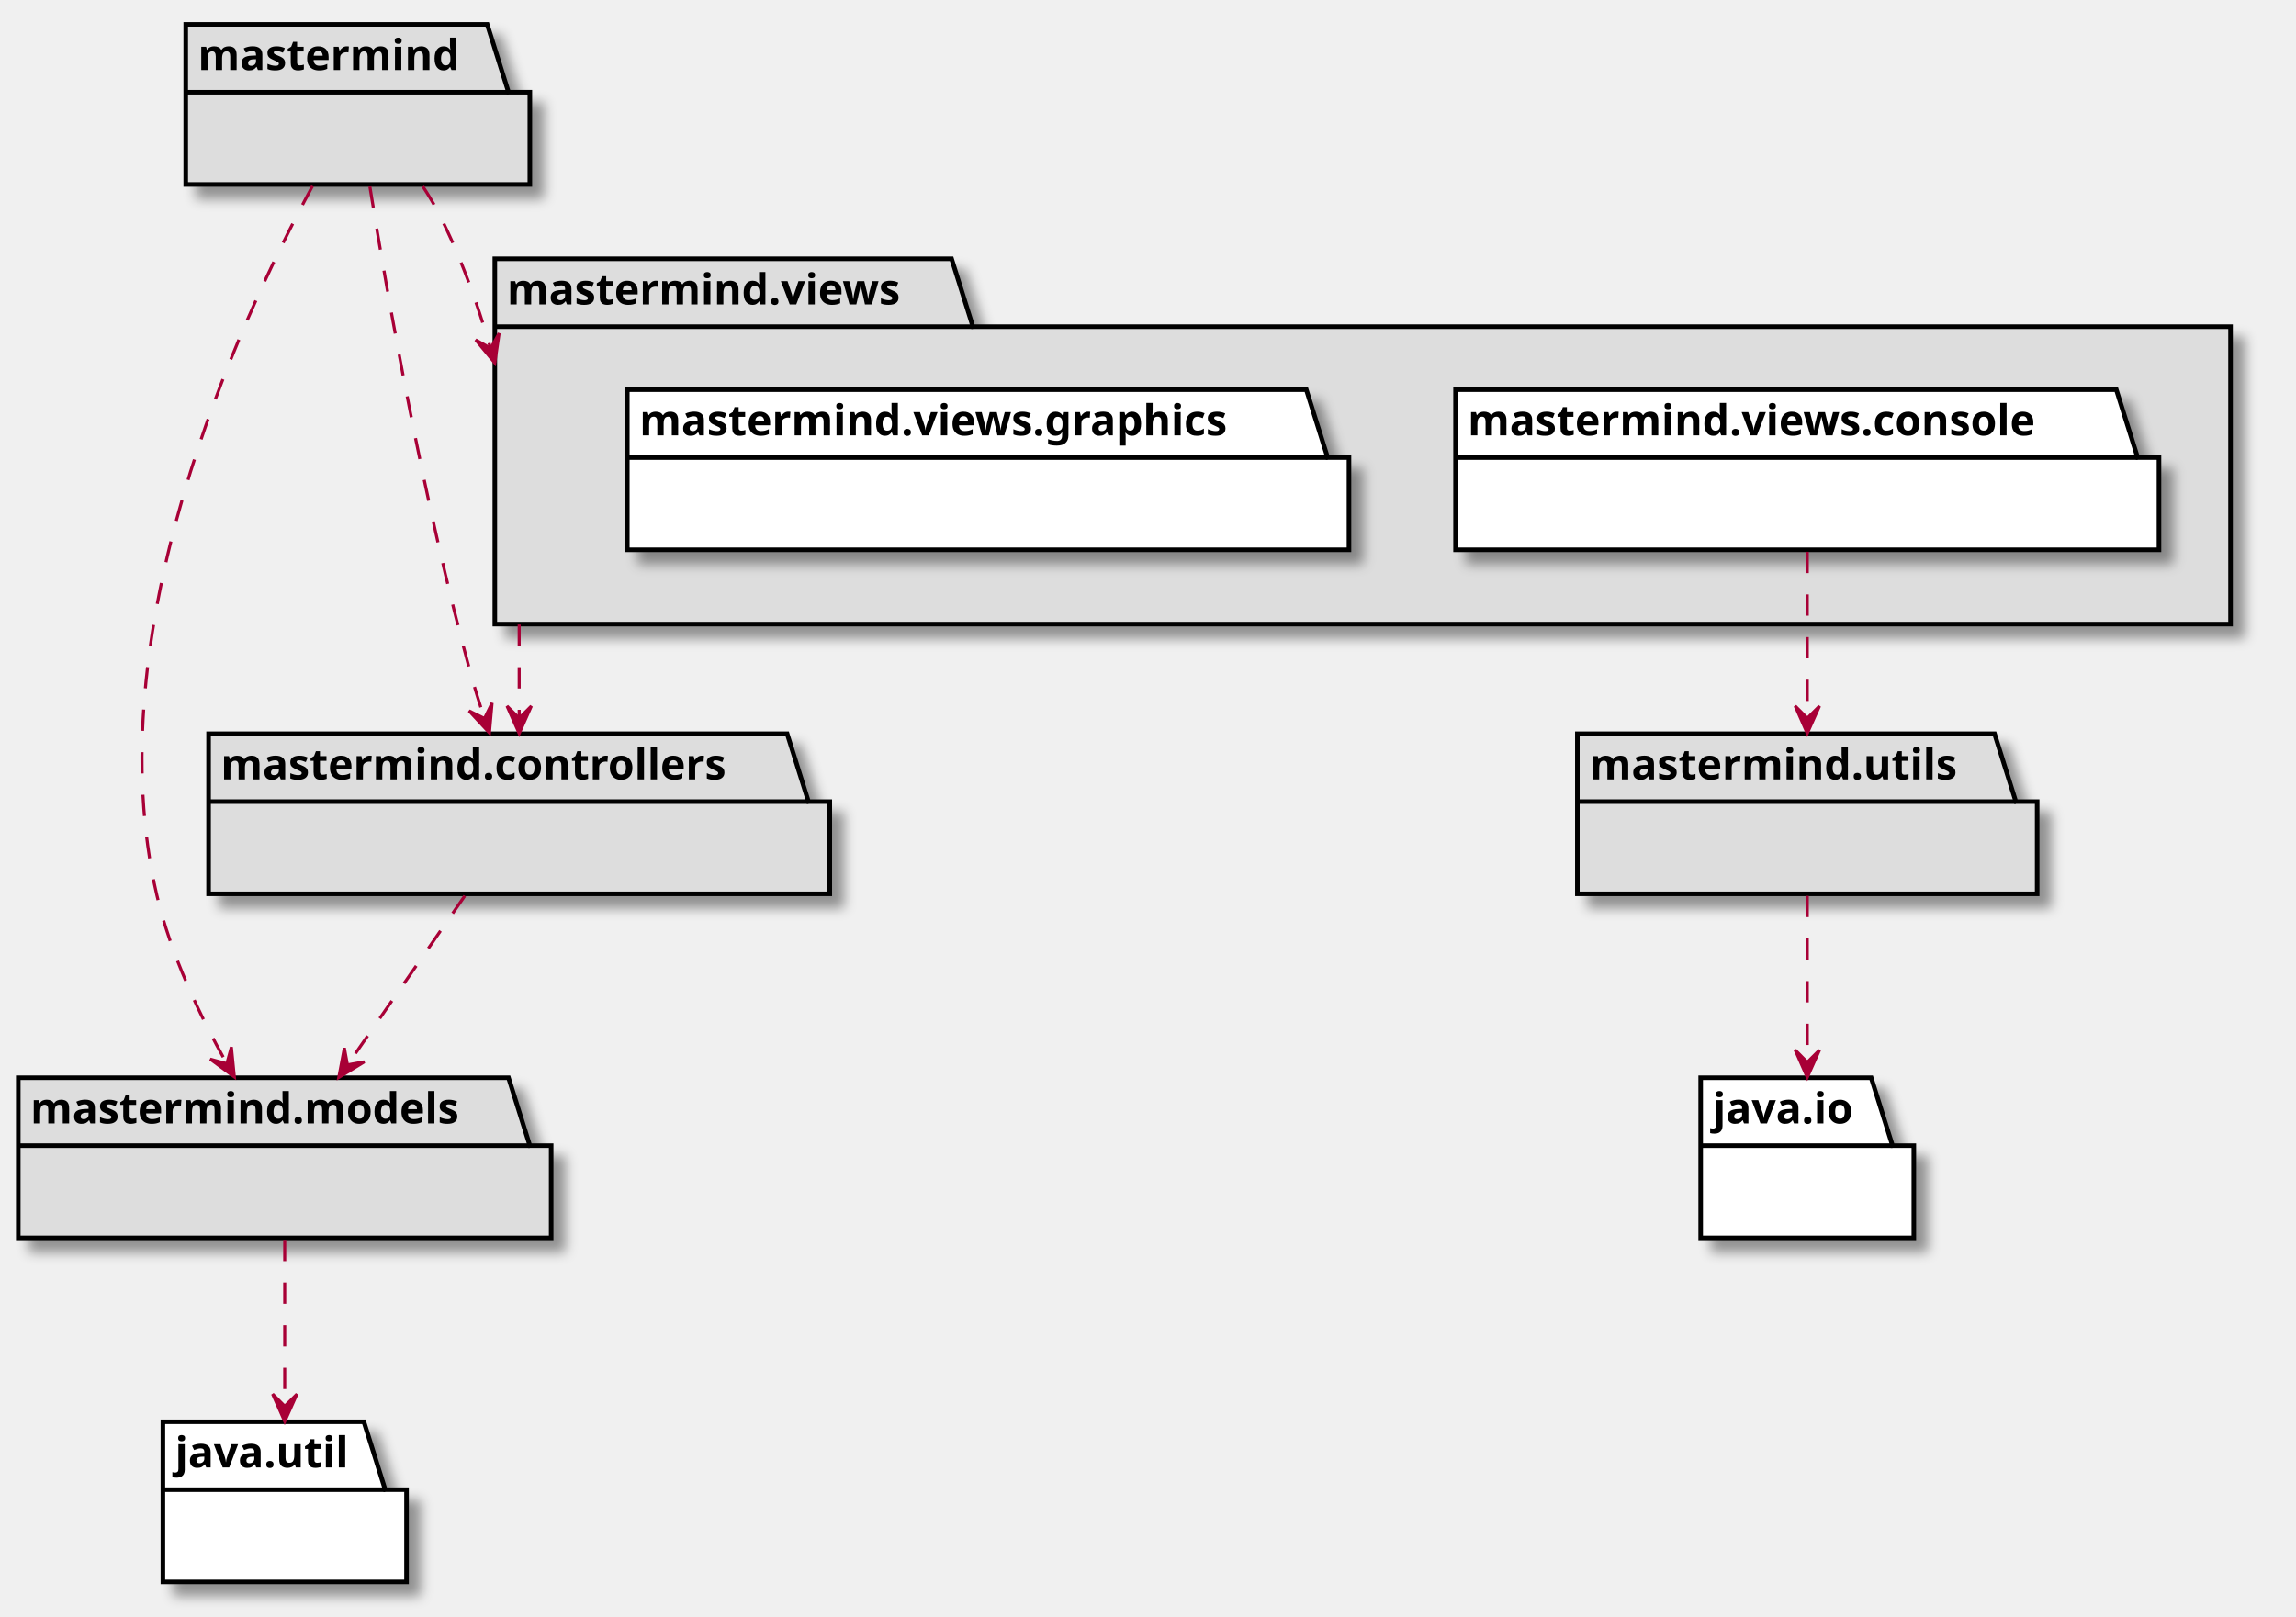
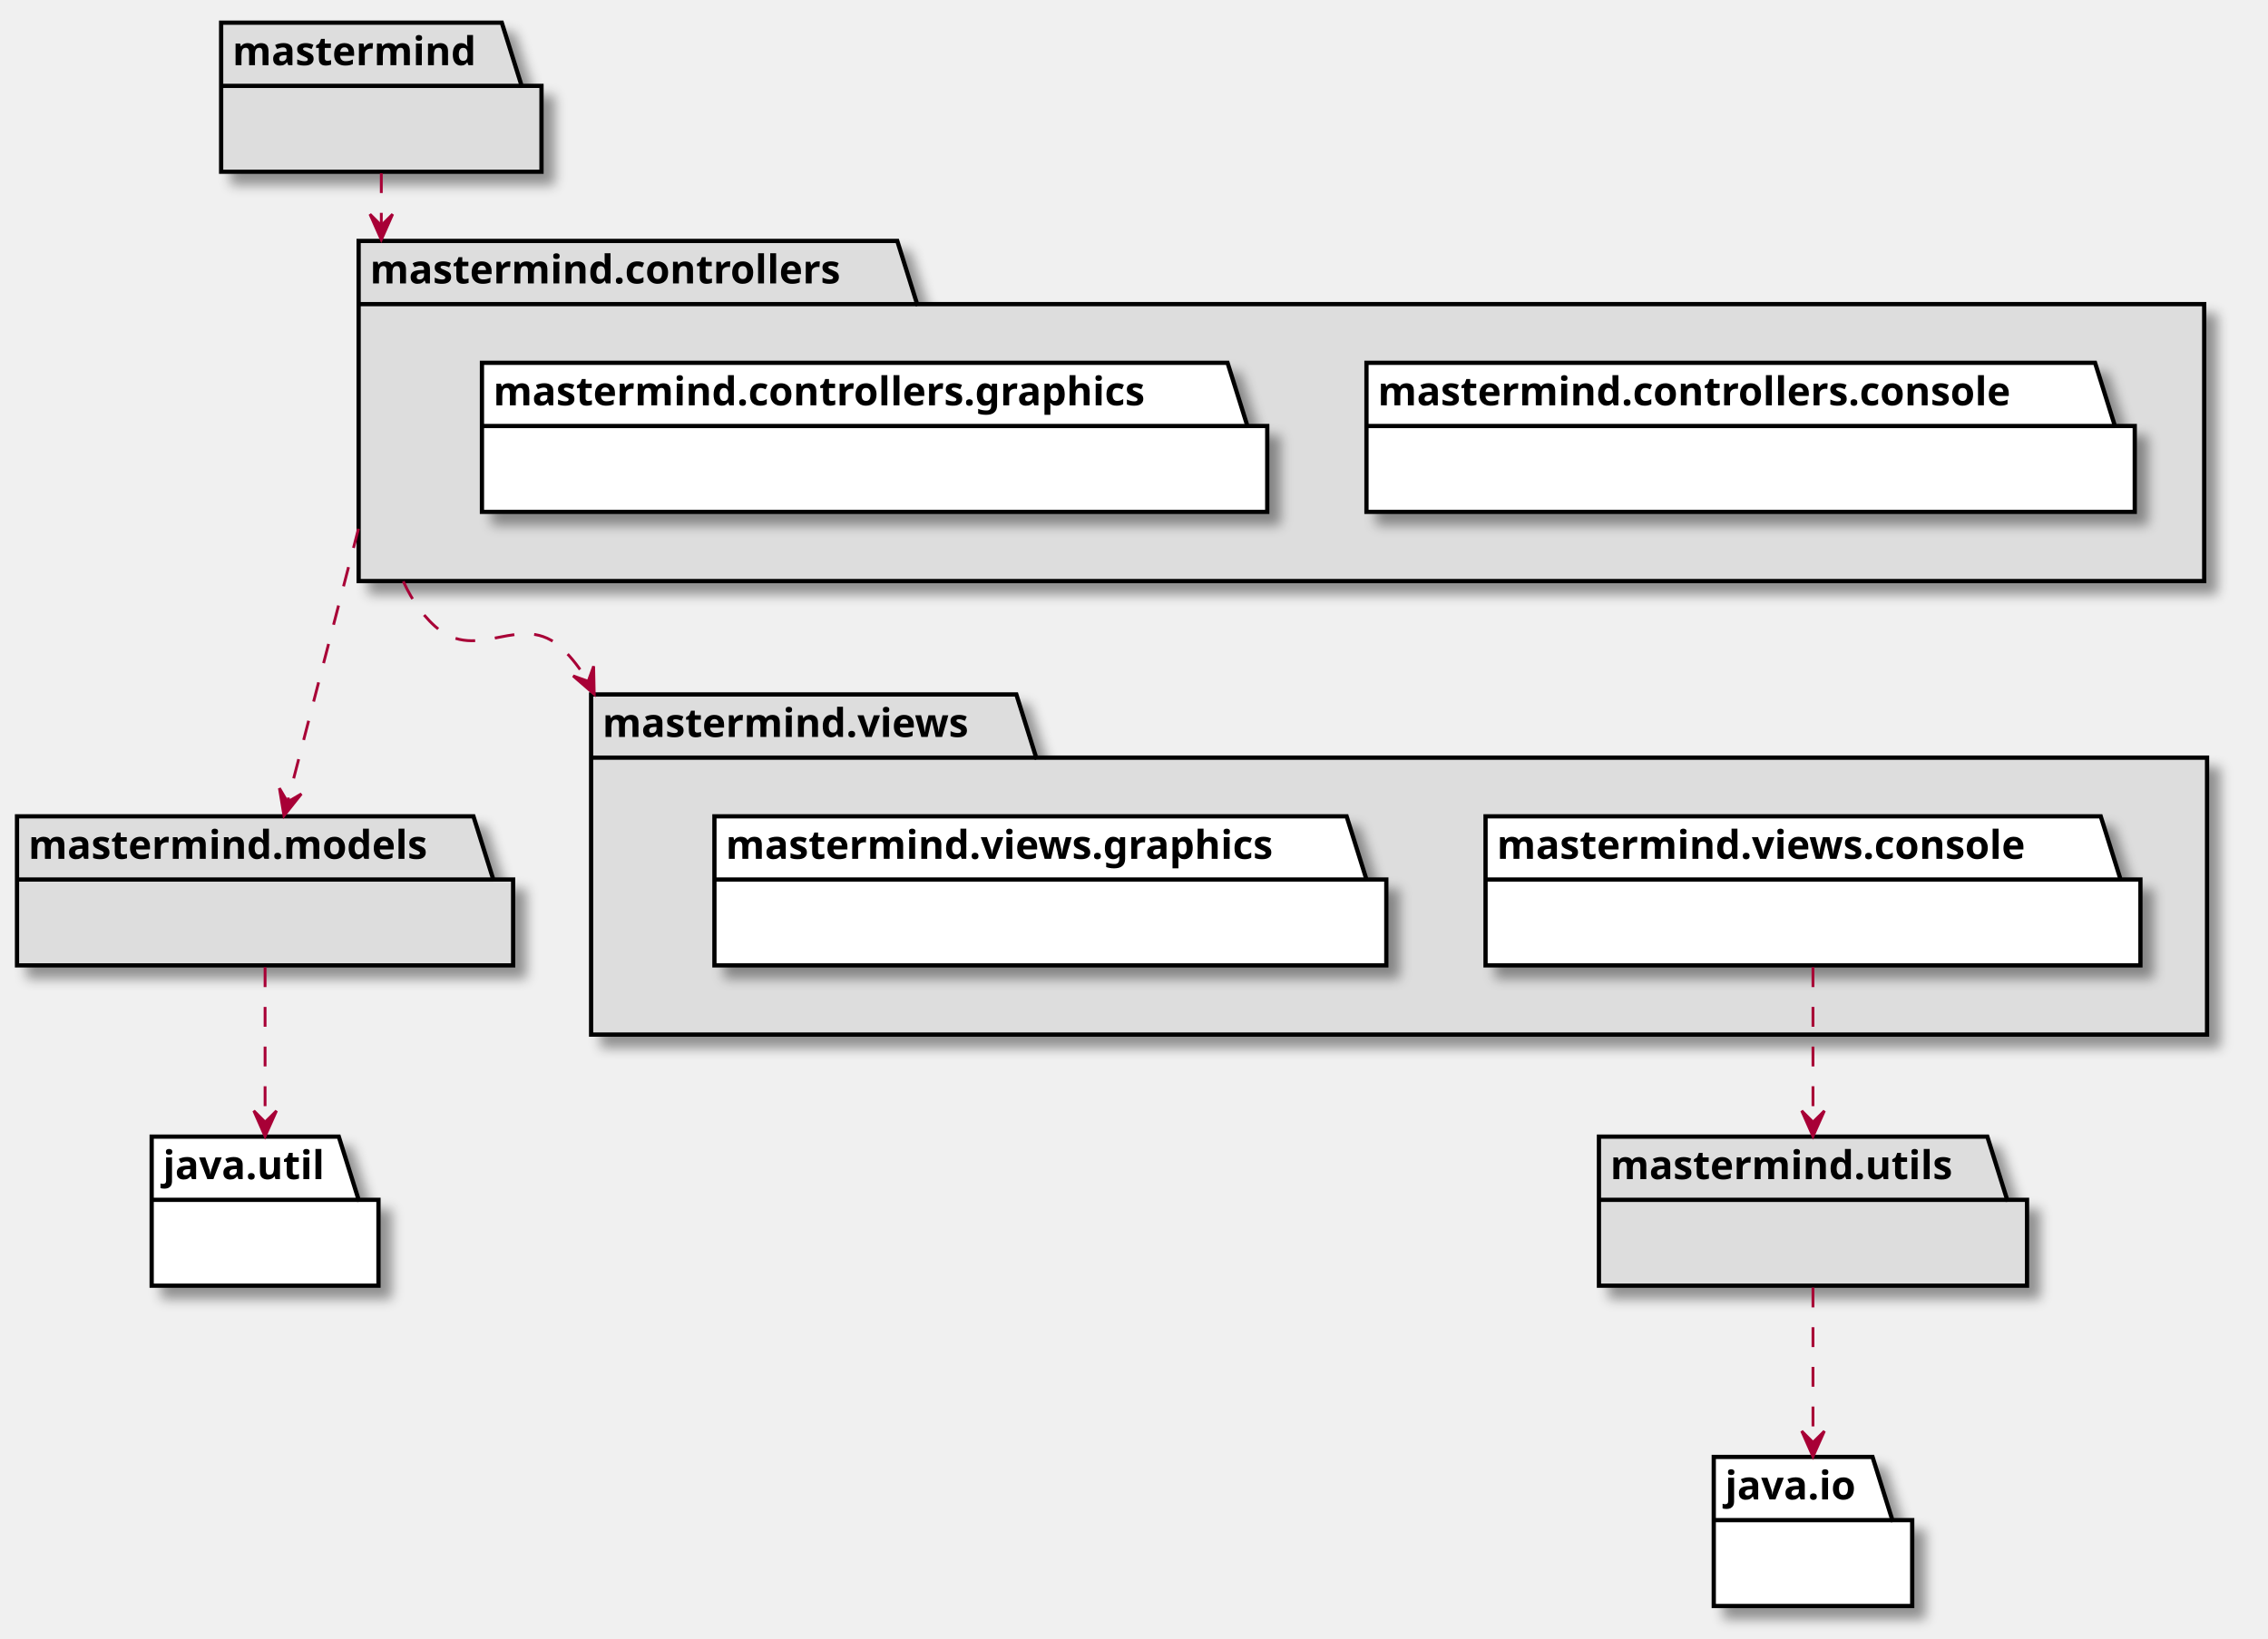
- <svg xmlns="http://www.w3.org/2000/svg" contentScriptType="application/ecmascript" contentStyleType="text/css" height="531px" preserveAspectRatio="none" style="width:754px;height:531px;" version="1.1" viewBox="0 0 754 531" width="754px" zoomAndPan="magnify">
+ <svg xmlns="http://www.w3.org/2000/svg" contentScriptType="application/ecmascript" contentStyleType="text/css" height="578px" preserveAspectRatio="none" style="width:800px;height:578px;" version="1.1" viewBox="0 0 800 578" width="800px" zoomAndPan="magnify">
  <defs>
-     <filter height="300%" id="f8qbgdsub1dnr" width="300%" x="-1" y="-1">
+     <filter height="300%" id="f4n0ecgn818bs" width="300%" x="-1" y="-1">
      <feGaussianBlur result="blurOut" stdDeviation="2.0" />
      <feColorMatrix in="blurOut" result="blurOut2" type="matrix" values="0 0 0 0 0 0 0 0 0 0 0 0 0 0 0 0 0 0 .4 0" />
      <feOffset dx="4.0" dy="4.0" in="blurOut2" result="blurOut3" />
      <feBlend in="SourceGraphic" in2="blurOut3" mode="normal" />
    </filter>
  </defs>
  <g>
-     <polygon fill="#DDDDDD" filter="url(#f8qbgdsub1dnr)" points="162.5,85,312.5,85,319.5,107.297,732.5,107.297,732.5,205,162.5,205,162.5,85" style="stroke: #000000; stroke-width: 1.5;" />
-     <line style="stroke: #000000; stroke-width: 1.5;" x1="162.5" x2="319.5" y1="107.297" y2="107.297" />
-     <text fill="#000000" font-family="sans-serif" font-size="14" font-weight="bold" lengthAdjust="spacingAndGlyphs" textLength="144" x="166.5" y="99.995">mastermind.views</text>
-     <polygon fill="#DDDDDD" filter="url(#f8qbgdsub1dnr)" points="61,8,160,8,167,30.297,174,30.297,174,60.594,61,60.594,61,8" style="stroke: #000000; stroke-width: 1.5;" />
-     <line style="stroke: #000000; stroke-width: 1.5;" x1="61" x2="167" y1="30.297" y2="30.297" />
-     <text fill="#000000" font-family="sans-serif" font-size="14" font-weight="bold" lengthAdjust="spacingAndGlyphs" textLength="93" x="65" y="22.995">mastermind</text>
-     <polygon fill="#DDDDDD" filter="url(#f8qbgdsub1dnr)" points="68.5,241,258.5,241,265.5,263.297,272.5,263.297,272.5,293.594,68.5,293.594,68.5,241" style="stroke: #000000; stroke-width: 1.5;" />
-     <line style="stroke: #000000; stroke-width: 1.5;" x1="68.5" x2="265.5" y1="263.297" y2="263.297" />
-     <text fill="#000000" font-family="sans-serif" font-size="14" font-weight="bold" lengthAdjust="spacingAndGlyphs" textLength="184" x="72.5" y="255.995">mastermind.controllers</text>
-     <polygon fill="#DDDDDD" filter="url(#f8qbgdsub1dnr)" points="6,354,167,354,174,376.297,181,376.297,181,406.594,6,406.594,6,354" style="stroke: #000000; stroke-width: 1.5;" />
-     <line style="stroke: #000000; stroke-width: 1.5;" x1="6" x2="174" y1="376.297" y2="376.297" />
-     <text fill="#000000" font-family="sans-serif" font-size="14" font-weight="bold" lengthAdjust="spacingAndGlyphs" textLength="155" x="10" y="368.995">mastermind.models</text>
-     <polygon fill="#FFFFFF" filter="url(#f8qbgdsub1dnr)" points="53.5,467,119.5,467,126.5,489.297,133.5,489.297,133.5,519.594,53.5,519.594,53.5,467" style="stroke: #000000; stroke-width: 1.5;" />
-     <line style="stroke: #000000; stroke-width: 1.5;" x1="53.5" x2="126.5" y1="489.297" y2="489.297" />
-     <text fill="#000000" font-family="sans-serif" font-size="14" font-weight="bold" lengthAdjust="spacingAndGlyphs" textLength="60" x="57.5" y="481.995">java.util</text>
-     <polygon fill="#DDDDDD" filter="url(#f8qbgdsub1dnr)" points="518,241,655,241,662,263.297,669,263.297,669,293.594,518,293.594,518,241" style="stroke: #000000; stroke-width: 1.5;" />
-     <line style="stroke: #000000; stroke-width: 1.5;" x1="518" x2="662" y1="263.297" y2="263.297" />
-     <text fill="#000000" font-family="sans-serif" font-size="14" font-weight="bold" lengthAdjust="spacingAndGlyphs" textLength="131" x="522" y="255.995">mastermind.utils</text>
-     <polygon fill="#FFFFFF" filter="url(#f8qbgdsub1dnr)" points="558.5,354,614.5,354,621.5,376.297,628.5,376.297,628.5,406.594,558.5,406.594,558.5,354" style="stroke: #000000; stroke-width: 1.5;" />
-     <line style="stroke: #000000; stroke-width: 1.5;" x1="558.5" x2="621.5" y1="376.297" y2="376.297" />
-     <text fill="#000000" font-family="sans-serif" font-size="14" font-weight="bold" lengthAdjust="spacingAndGlyphs" textLength="50" x="562.5" y="368.995">java.io</text>
-     <polygon fill="#FFFFFF" filter="url(#f8qbgdsub1dnr)" points="478,128,695,128,702,150.297,709,150.297,709,180.594,478,180.594,478,128" style="stroke: #000000; stroke-width: 1.5;" />
-     <line style="stroke: #000000; stroke-width: 1.5;" x1="478" x2="702" y1="150.297" y2="150.297" />
-     <text fill="#000000" font-family="sans-serif" font-size="14" font-weight="bold" lengthAdjust="spacingAndGlyphs" textLength="211" x="482" y="142.995">mastermind.views.console</text>
-     <polygon fill="#FFFFFF" filter="url(#f8qbgdsub1dnr)" points="206,128,429,128,436,150.297,443,150.297,443,180.594,206,180.594,206,128" style="stroke: #000000; stroke-width: 1.5;" />
-     <line style="stroke: #000000; stroke-width: 1.5;" x1="206" x2="436" y1="150.297" y2="150.297" />
-     <text fill="#000000" font-family="sans-serif" font-size="14" font-weight="bold" lengthAdjust="spacingAndGlyphs" textLength="217" x="210" y="142.995">mastermind.views.graphics</text>
-     <path d="M121.46,61.27 C127.26,97.34 139.09,164.78 154.5,221 C155.83,225.85 157.41,230.92 159.06,235.85 " fill="none" id="mastermind-mastermind.controllers" style="stroke: #A80036; stroke-width: 1.0; stroke-dasharray: 7.0,7.0;" />
-     <polygon fill="#A80036" points="160.72,240.71,161.598,230.9,159.105,235.978,154.027,233.485,160.72,240.71" style="stroke: #A80036; stroke-width: 1.0;" />
-     <path d="M102.63,61.09 C77.59,107.41 31.58,208.28 51.5,294 C56.02,313.44 65.6,333.54 74.48,349.37 " fill="none" id="mastermind-mastermind.models" style="stroke: #A80036; stroke-width: 1.0; stroke-dasharray: 7.0,7.0;" />
-     <polygon fill="#A80036" points="76.96,353.72,75.985,343.92,74.487,349.374,69.032,347.876,76.96,353.72" style="stroke: #A80036; stroke-width: 1.0;" />
-     <path d="M138.86,61.24 C140.55,63.78 142.13,66.39 143.5,69 C147.947,77.45 151.824,86.763 155.146,96.026 C156.807,100.657 158.329,105.276 159.714,109.768 C160.407,112.014 161.065,114.228 161.69,116.396 C161.846,116.938 162,117.477 162.152,118.013 C162.227,118.282 162.303,118.549 162.378,118.815 C162.415,118.949 162.453,119.082 162.49,119.214 " fill="none" id="mastermind-mastermind.views" style="stroke: #A80036; stroke-width: 1.0; stroke-dasharray: 7.0,7.0;" />
-     <polygon fill="#A80036" points="162.49,119.214,163.916,109.469,161.142,114.399,156.212,111.625,162.49,119.214" style="stroke: #A80036; stroke-width: 1.0;" />
-     <path d="M152.64,294.24 C141.17,310.78 126.24,332.31 114.24,349.6 " fill="none" id="mastermind.controllers-mastermind.models" style="stroke: #A80036; stroke-width: 1.0; stroke-dasharray: 7.0,7.0;" />
-     <polygon fill="#A80036" points="111.26,353.89,119.667,348.76,114.102,349.776,113.085,344.212,111.26,353.89" style="stroke: #A80036; stroke-width: 1.0;" />
-     <path d="M93.5,407.24 C93.5,423.5 93.5,444.58 93.5,461.71 " fill="none" id="mastermind.models-java.util" style="stroke: #A80036; stroke-width: 1.0; stroke-dasharray: 7.0,7.0;" />
-     <polygon fill="#A80036" points="93.5,466.89,97.526,457.901,93.514,461.89,89.526,457.879,93.5,466.89" style="stroke: #A80036; stroke-width: 1.0;" />
-     <path d="M593.5,294.24 C593.5,310.5 593.5,331.58 593.5,348.71 " fill="none" id="mastermind.utils-java.io" style="stroke: #A80036; stroke-width: 1.0; stroke-dasharray: 7.0,7.0;" />
-     <polygon fill="#A80036" points="593.5,353.89,597.526,344.901,593.514,348.89,589.526,344.879,593.5,353.89" style="stroke: #A80036; stroke-width: 1.0;" />
-     <path d="M170.5,205.138 C170.5,205.69 170.5,206.242 170.5,206.794 C170.5,207.899 170.5,209.007 170.5,210.114 C170.5,218.977 170.5,227.87 170.5,235.89 " fill="none" id="mastermind.views-mastermind.controllers" style="stroke: #A80036; stroke-width: 1.0; stroke-dasharray: 7.0,7.0;" />
-     <polygon fill="#A80036" points="170.5,240.9,174.5,231.9,170.5,235.9,166.5,231.9,170.5,240.9" style="stroke: #A80036; stroke-width: 1.0;" />
-     <path d="M593.5,181.24 C593.5,197.5 593.5,218.58 593.5,235.71 " fill="none" id="mastermind.views.console-mastermind.utils" style="stroke: #A80036; stroke-width: 1.0; stroke-dasharray: 7.0,7.0;" />
-     <polygon fill="#A80036" points="593.5,240.89,597.526,231.901,593.514,235.89,589.526,231.879,593.5,240.89" style="stroke: #A80036; stroke-width: 1.0;" />
+     <polygon fill="#DDDDDD" filter="url(#f4n0ecgn818bs)" points="126.5,85,316.5,85,323.5,107.297,777.5,107.297,777.5,205,126.5,205,126.5,85" style="stroke: #000000; stroke-width: 1.5;" />
+     <line style="stroke: #000000; stroke-width: 1.5;" x1="126.5" x2="323.5" y1="107.297" y2="107.297" />
+     <text fill="#000000" font-family="sans-serif" font-size="14" font-weight="bold" lengthAdjust="spacingAndGlyphs" textLength="184" x="130.5" y="99.995">mastermind.controllers</text>
+     <polygon fill="#DDDDDD" filter="url(#f4n0ecgn818bs)" points="208.5,245,358.5,245,365.5,267.297,778.5,267.297,778.5,365,208.5,365,208.5,245" style="stroke: #000000; stroke-width: 1.5;" />
+     <line style="stroke: #000000; stroke-width: 1.5;" x1="208.5" x2="365.5" y1="267.297" y2="267.297" />
+     <text fill="#000000" font-family="sans-serif" font-size="14" font-weight="bold" lengthAdjust="spacingAndGlyphs" textLength="144" x="212.5" y="259.995">mastermind.views</text>
+     <polygon fill="#DDDDDD" filter="url(#f4n0ecgn818bs)" points="78,8,177,8,184,30.297,191,30.297,191,60.594,78,60.594,78,8" style="stroke: #000000; stroke-width: 1.5;" />
+     <line style="stroke: #000000; stroke-width: 1.5;" x1="78" x2="184" y1="30.297" y2="30.297" />
+     <text fill="#000000" font-family="sans-serif" font-size="14" font-weight="bold" lengthAdjust="spacingAndGlyphs" textLength="93" x="82" y="22.995">mastermind</text>
+     <polygon fill="#FFFFFF" filter="url(#f4n0ecgn818bs)" points="482,128,739,128,746,150.297,753,150.297,753,180.594,482,180.594,482,128" style="stroke: #000000; stroke-width: 1.5;" />
+     <line style="stroke: #000000; stroke-width: 1.5;" x1="482" x2="746" y1="150.297" y2="150.297" />
+     <text fill="#000000" font-family="sans-serif" font-size="14" font-weight="bold" lengthAdjust="spacingAndGlyphs" textLength="251" x="486" y="142.995">mastermind.controllers.console</text>
+     <polygon fill="#FFFFFF" filter="url(#f4n0ecgn818bs)" points="170,128,433,128,440,150.297,447,150.297,447,180.594,170,180.594,170,128" style="stroke: #000000; stroke-width: 1.5;" />
+     <line style="stroke: #000000; stroke-width: 1.5;" x1="170" x2="440" y1="150.297" y2="150.297" />
+     <text fill="#000000" font-family="sans-serif" font-size="14" font-weight="bold" lengthAdjust="spacingAndGlyphs" textLength="257" x="174" y="142.995">mastermind.controllers.graphics</text>
+     <polygon fill="#DDDDDD" filter="url(#f4n0ecgn818bs)" points="6,288,167,288,174,310.297,181,310.297,181,340.594,6,340.594,6,288" style="stroke: #000000; stroke-width: 1.5;" />
+     <line style="stroke: #000000; stroke-width: 1.5;" x1="6" x2="174" y1="310.297" y2="310.297" />
+     <text fill="#000000" font-family="sans-serif" font-size="14" font-weight="bold" lengthAdjust="spacingAndGlyphs" textLength="155" x="10" y="302.995">mastermind.models</text>
+     <polygon fill="#FFFFFF" filter="url(#f4n0ecgn818bs)" points="53.5,401,119.5,401,126.5,423.297,133.5,423.297,133.5,453.594,53.5,453.594,53.5,401" style="stroke: #000000; stroke-width: 1.5;" />
+     <line style="stroke: #000000; stroke-width: 1.5;" x1="53.5" x2="126.5" y1="423.297" y2="423.297" />
+     <text fill="#000000" font-family="sans-serif" font-size="14" font-weight="bold" lengthAdjust="spacingAndGlyphs" textLength="60" x="57.5" y="415.995">java.util</text>
+     <polygon fill="#DDDDDD" filter="url(#f4n0ecgn818bs)" points="564,401,701,401,708,423.297,715,423.297,715,453.594,564,453.594,564,401" style="stroke: #000000; stroke-width: 1.5;" />
+     <line style="stroke: #000000; stroke-width: 1.5;" x1="564" x2="708" y1="423.297" y2="423.297" />
+     <text fill="#000000" font-family="sans-serif" font-size="14" font-weight="bold" lengthAdjust="spacingAndGlyphs" textLength="131" x="568" y="415.995">mastermind.utils</text>
+     <polygon fill="#FFFFFF" filter="url(#f4n0ecgn818bs)" points="604.5,514,660.5,514,667.5,536.297,674.5,536.297,674.5,566.594,604.5,566.594,604.5,514" style="stroke: #000000; stroke-width: 1.5;" />
+     <line style="stroke: #000000; stroke-width: 1.5;" x1="604.5" x2="667.5" y1="536.297" y2="536.297" />
+     <text fill="#000000" font-family="sans-serif" font-size="14" font-weight="bold" lengthAdjust="spacingAndGlyphs" textLength="50" x="608.5" y="528.995">java.io</text>
+     <polygon fill="#FFFFFF" filter="url(#f4n0ecgn818bs)" points="524,288,741,288,748,310.297,755,310.297,755,340.594,524,340.594,524,288" style="stroke: #000000; stroke-width: 1.5;" />
+     <line style="stroke: #000000; stroke-width: 1.5;" x1="524" x2="748" y1="310.297" y2="310.297" />
+     <text fill="#000000" font-family="sans-serif" font-size="14" font-weight="bold" lengthAdjust="spacingAndGlyphs" textLength="211" x="528" y="302.995">mastermind.views.console</text>
+     <polygon fill="#FFFFFF" filter="url(#f4n0ecgn818bs)" points="252,288,475,288,482,310.297,489,310.297,489,340.594,252,340.594,252,288" style="stroke: #000000; stroke-width: 1.5;" />
+     <line style="stroke: #000000; stroke-width: 1.5;" x1="252" x2="482" y1="310.297" y2="310.297" />
+     <text fill="#000000" font-family="sans-serif" font-size="14" font-weight="bold" lengthAdjust="spacingAndGlyphs" textLength="217" x="256" y="302.995">mastermind.views.graphics</text>
+     <path d="M134.5,61.1 C134.5,65.302 134.5,69.842 134.5,74.576 C134.5,76.942 134.5,79.358 134.5,81.804 C134.5,82.415 134.5,83.028 134.5,83.643 C134.5,83.951 134.5,84.259 134.5,84.567 " fill="none" id="mastermind-mastermind.controllers" style="stroke: #A80036; stroke-width: 1.0; stroke-dasharray: 7.0,7.0;" />
+     <polygon fill="#A80036" points="134.5,84.567,138.5,75.567,134.5,79.567,130.5,75.567,134.5,84.567" style="stroke: #A80036; stroke-width: 1.0;" />
+     <path d="M126.449,186.53 C126.358,186.882 126.266,187.237 126.174,187.593 C125.989,188.306 125.802,189.027 125.612,189.756 C125.234,191.212 124.849,192.7 124.456,194.214 C123.67,197.242 122.856,200.378 122.021,203.595 C115.343,229.333 107.315,260.265 101.48,282.75 " fill="none" id="mastermind.controllers-mastermind.models" style="stroke: #A80036; stroke-width: 1.0; stroke-dasharray: 7.0,7.0;" />
+     <polygon fill="#A80036" points="100.17,287.79,106.303,280.084,101.426,282.95,98.56,278.074,100.17,287.79" style="stroke: #A80036; stroke-width: 1.0;" />
+     <path d="M142.255,205.106 C142.303,205.211 142.351,205.316 142.4,205.421 C142.788,206.26 143.194,207.089 143.619,207.907 C144.47,209.543 145.396,211.134 146.405,212.665 C148.423,215.726 150.77,218.546 153.5,221 C168.61,234.58 183.89,214.88 198.5,229 C201.844,232.231 204.642,235.919 206.977,239.905 C207.56,240.902 208.115,241.917 208.643,242.949 C208.906,243.464 209.163,243.984 209.413,244.508 C209.475,244.639 209.537,244.77 209.599,244.901 " fill="none" id="mastermind.controllers-mastermind.views" style="stroke: #A80036; stroke-width: 1.0; stroke-dasharray: 7.0,7.0;" />
+     <polygon fill="#A80036" points="209.599,244.901,209.396,235.054,207.474,240.375,202.154,238.454,209.599,244.901" style="stroke: #A80036; stroke-width: 1.0;" />
+     <path d="M93.5,341.24 C93.5,357.5 93.5,378.58 93.5,395.71 " fill="none" id="mastermind.models-java.util" style="stroke: #A80036; stroke-width: 1.0; stroke-dasharray: 7.0,7.0;" />
+     <polygon fill="#A80036" points="93.5,400.89,97.526,391.901,93.514,395.89,89.526,391.879,93.5,400.89" style="stroke: #A80036; stroke-width: 1.0;" />
+     <path d="M639.5,454.24 C639.5,470.5 639.5,491.58 639.5,508.71 " fill="none" id="mastermind.utils-java.io" style="stroke: #A80036; stroke-width: 1.0; stroke-dasharray: 7.0,7.0;" />
+     <polygon fill="#A80036" points="639.5,513.89,643.526,504.901,639.514,508.89,635.526,504.879,639.5,513.89" style="stroke: #A80036; stroke-width: 1.0;" />
+     <path d="M639.5,341.24 C639.5,357.5 639.5,378.58 639.5,395.71 " fill="none" id="mastermind.views.console-mastermind.utils" style="stroke: #A80036; stroke-width: 1.0; stroke-dasharray: 7.0,7.0;" />
+     <polygon fill="#A80036" points="639.5,400.89,643.526,391.901,639.514,395.89,635.526,391.879,639.5,400.89" style="stroke: #A80036; stroke-width: 1.0;" />
  </g>
</svg>
